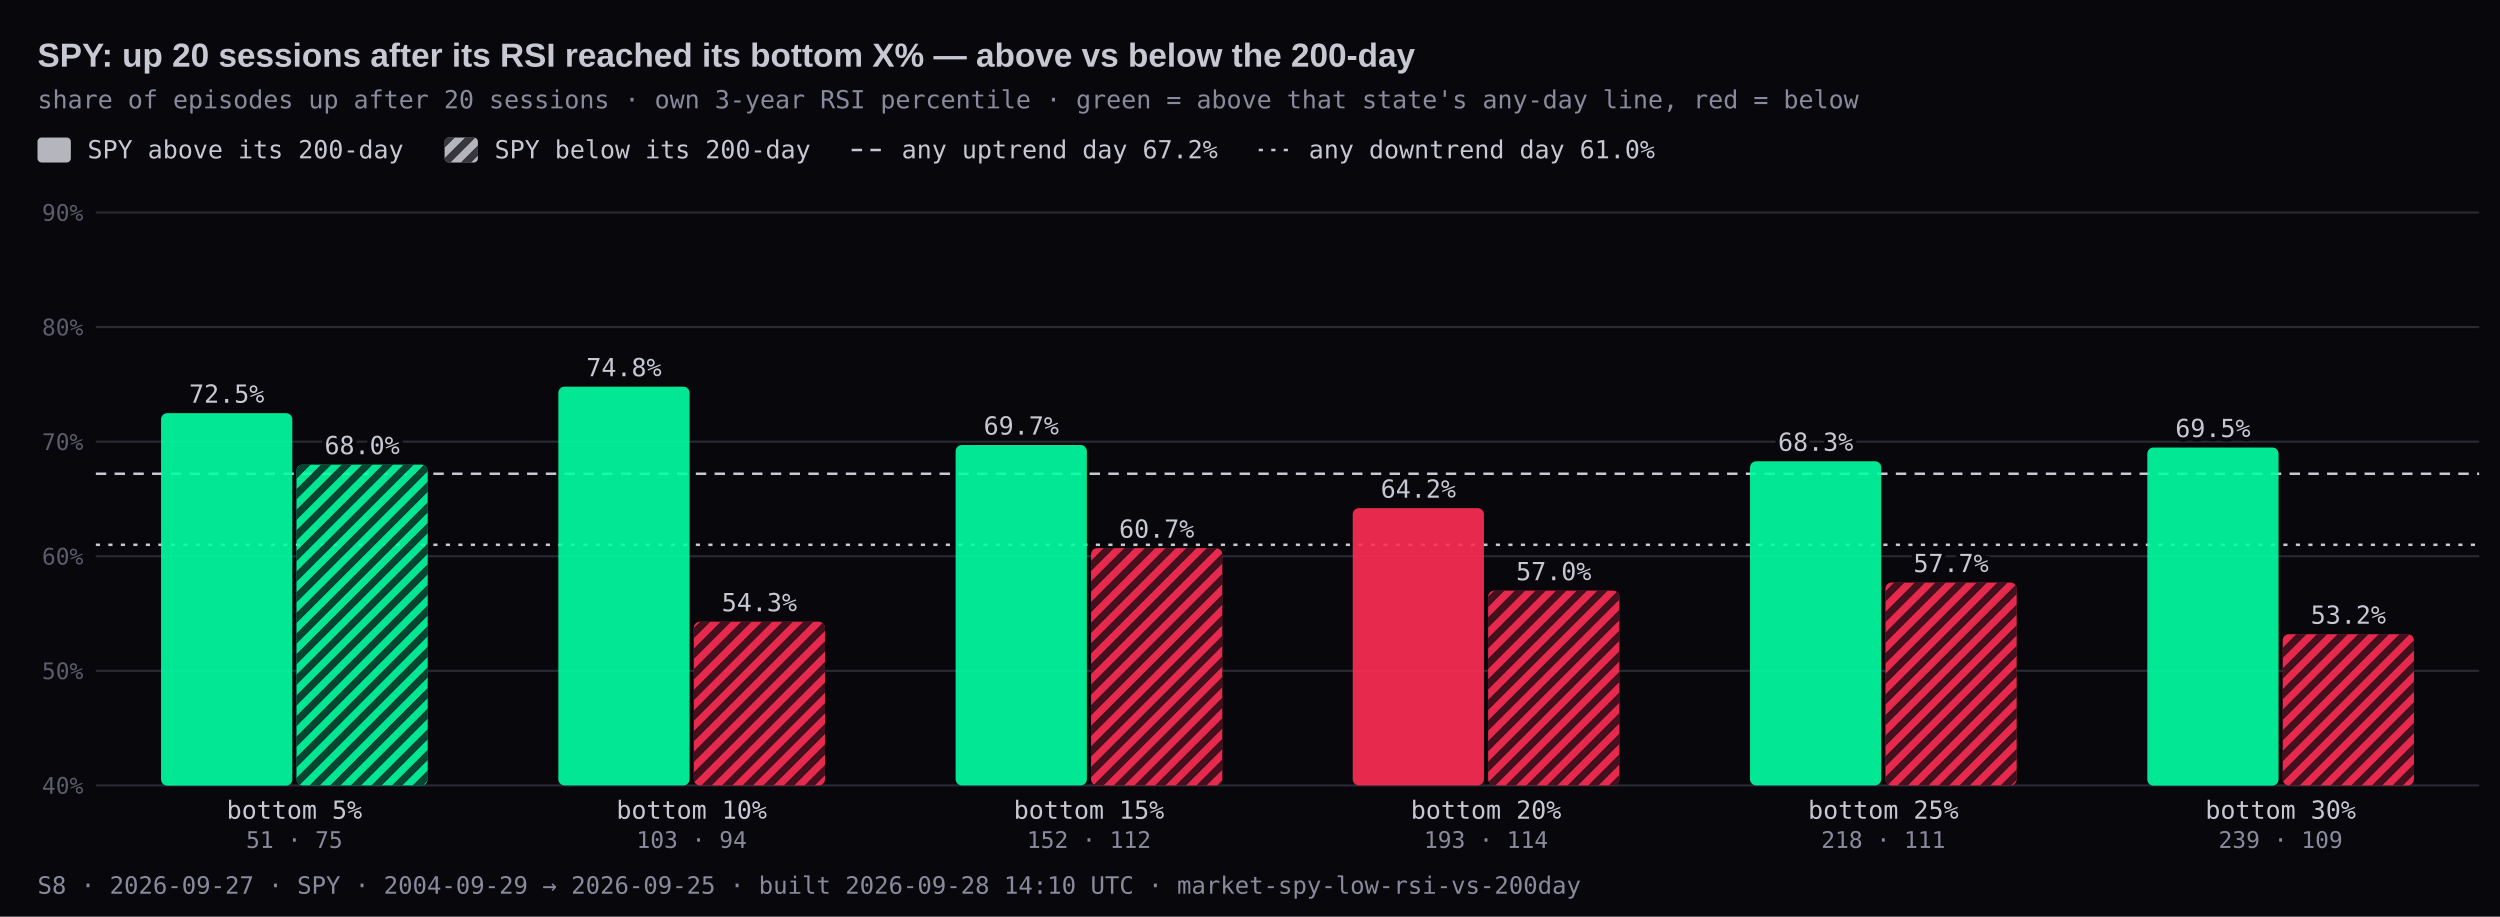
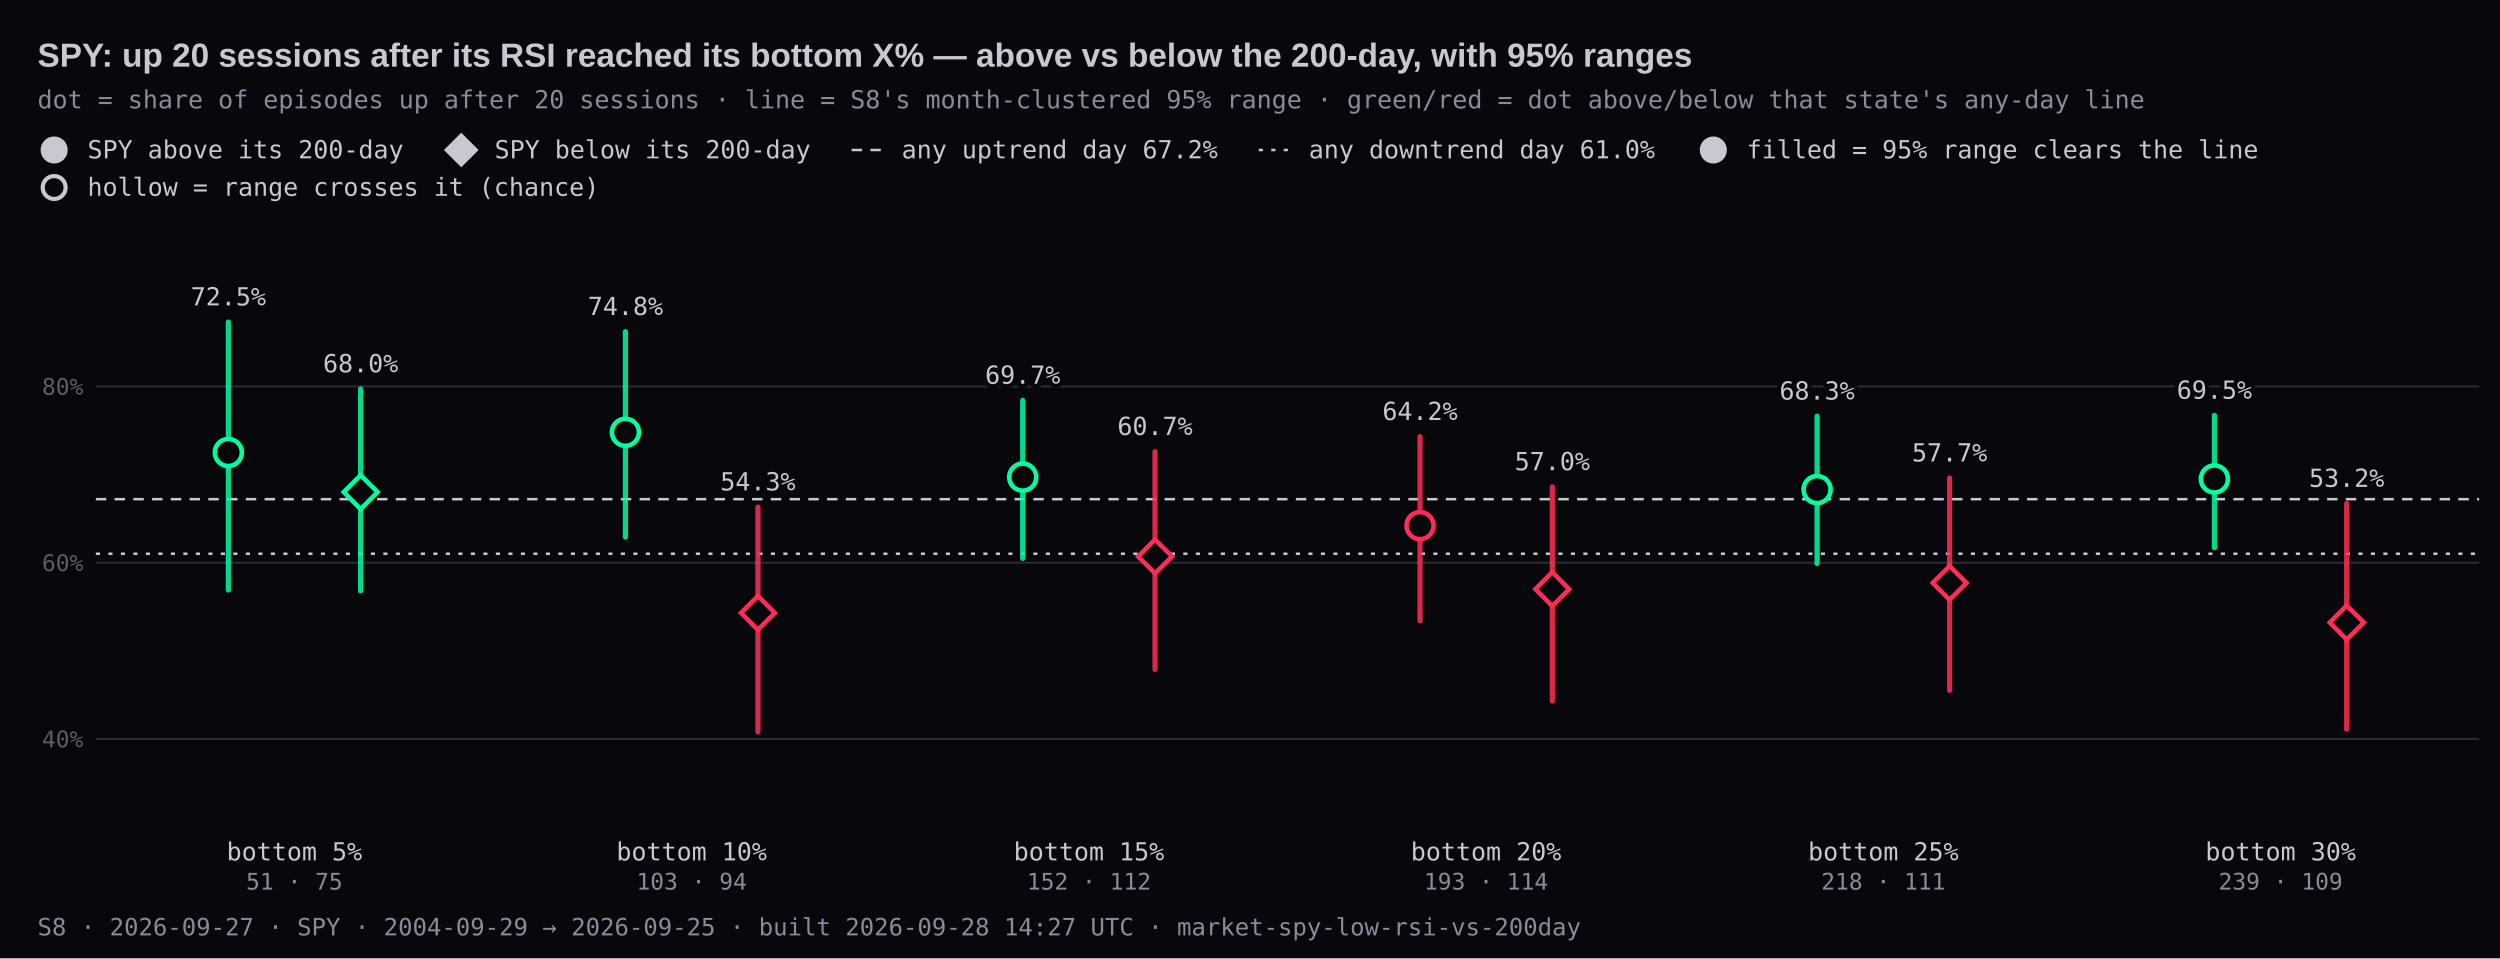
- <svg xmlns="http://www.w3.org/2000/svg" viewBox="0 0 1200 440" width="1200" height="440" role="img" aria-label="SPY: up 20 sessions after its RSI reached its bottom X% — above vs below the 200-day" data-chart="market-spy-low-rsi-vs-200day-1200" font-family="-apple-system,'Helvetica Neue',Arial,sans-serif">
+ <svg xmlns="http://www.w3.org/2000/svg" viewBox="0 0 1200 460" width="1200" height="460" role="img" aria-label="SPY: up 20 sessions after its RSI reached its bottom X% — above vs below the 200-day, with 95% ranges" data-chart="market-spy-low-rsi-vs-200day-1200" font-family="-apple-system,'Helvetica Neue',Arial,sans-serif">
  <defs>
    <pattern id="market-spy-low-rsi-vs-200day-1200-stripe" width="7" height="7" patternUnits="userSpaceOnUse" patternTransform="rotate(45)">
      <rect width="7" height="7" fill="rgba(7,7,12,0)" />
      <rect width="3.5" height="7" fill="rgba(7,7,12,.72)" />
    </pattern>
  </defs>
-   <rect width="1200" height="440" fill="#07070C" />
-   <text x="18" y="32" font-size="16" font-weight="700" fill="#C8C8D2">SPY: up 20 sessions after its RSI reached its bottom X% — above vs below the 200-day</text>
-   <text x="18" y="52" font-size="12" fill="#8A8A9E" font-family="ui-monospace,'SF Mono',Menlo,Consolas,monospace">share of episodes up after 20 sessions · own 3-year RSI percentile · green = above that state's any-day line, red = below</text>
+   <rect width="1200" height="460" fill="#07070C" />
+   <text x="18" y="32" font-size="16" font-weight="700" fill="#C8C8D2">SPY: up 20 sessions after its RSI reached its bottom X% — above vs below the 200-day, with 95% ranges</text>
+   <text x="18" y="52" font-size="12" fill="#8A8A9E" font-family="ui-monospace,'SF Mono',Menlo,Consolas,monospace">dot = share of episodes up after 20 sessions · line = S8's month-clustered 95% range · green/red = dot above/below that state's any-day line</text>
  <g transform="translate(18.0,66)">
-     <rect x="0" y="0" width="16" height="12" rx="2" fill="#C8C8D2" fill-opacity=".9" />
+     <circle cx="8.0" cy="6.0" r="5.5" fill="#C8C8D2" stroke="#C8C8D2" stroke-width="2" />
    <text x="24" y="10" font-size="12" fill="#C8C8D2" font-family="ui-monospace,'SF Mono',Menlo,Consolas,monospace">SPY above its 200-day</text>
  </g>
  <g transform="translate(213.4,66)">
-     <rect x="0" y="0" width="16" height="12" rx="2" fill="#C8C8D2" fill-opacity=".9" />
-     <rect x="0" y="0" width="16" height="12" rx="2" fill="url(#market-spy-low-rsi-vs-200day-1200-stripe)" />
+     <path d="M8.0 -0.9L14.9 6.0L8.0 12.9L1.1 6.0Z" fill="#C8C8D2" stroke="#C8C8D2" stroke-width="2" />
    <text x="24" y="10" font-size="12" fill="#C8C8D2" font-family="ui-monospace,'SF Mono',Menlo,Consolas,monospace">SPY below its 200-day</text>
  </g>
  <g transform="translate(408.8,66)">
    <line x1="0" x2="18" y1="6" y2="6" stroke="#C8C8D2" stroke-width="1.2" stroke-dasharray="5 4" />
    <text x="24" y="10" font-size="12" fill="#C8C8D2" font-family="ui-monospace,'SF Mono',Menlo,Consolas,monospace">any uptrend day 67.2%</text>
  </g>
  <g transform="translate(604.2,66)">
    <line x1="0" x2="18" y1="6" y2="6" stroke="#C8C8D2" stroke-width="1.2" stroke-dasharray="2 4" />
    <text x="24" y="10" font-size="12" fill="#C8C8D2" font-family="ui-monospace,'SF Mono',Menlo,Consolas,monospace">any downtrend day 61.0%</text>
  </g>
-   <g transform="translate(0,90)" font-family="ui-monospace,'SF Mono',Menlo,Consolas,monospace">
-     <line x1="46" x2="1190" y1="287.0" y2="287.0" stroke="#2A2A36" stroke-width="1" />
-     <text x="40" y="291.0" text-anchor="end" font-size="11" fill="#5C5C6C">40%</text>
-     <line x1="46" x2="1190" y1="232.0" y2="232.0" stroke="#2A2A36" stroke-width="1" />
-     <text x="40" y="236.0" text-anchor="end" font-size="11" fill="#5C5C6C">50%</text>
-     <line x1="46" x2="1190" y1="177.0" y2="177.0" stroke="#2A2A36" stroke-width="1" />
-     <text x="40" y="181.0" text-anchor="end" font-size="11" fill="#5C5C6C">60%</text>
-     <line x1="46" x2="1190" y1="122.0" y2="122.0" stroke="#2A2A36" stroke-width="1" />
-     <text x="40" y="126.0" text-anchor="end" font-size="11" fill="#5C5C6C">70%</text>
-     <line x1="46" x2="1190" y1="67.0" y2="67.0" stroke="#2A2A36" stroke-width="1" />
-     <text x="40" y="71.0" text-anchor="end" font-size="11" fill="#5C5C6C">80%</text>
-     <line x1="46" x2="1190" y1="12.0" y2="12.0" stroke="#2A2A36" stroke-width="1" />
-     <text x="40" y="16.0" text-anchor="end" font-size="11" fill="#5C5C6C">90%</text>
-     <line x1="46" x2="1190" y1="137.4" y2="137.4" stroke="#C8C8D2" stroke-width="1.2" stroke-dasharray="5 4" />
-     <line x1="46" x2="1190" y1="171.5" y2="171.5" stroke="#C8C8D2" stroke-width="1.2" stroke-dasharray="2 4" />
-     <g class="mark" data-tip="bottom 5% · SPY above its 200-day: 72.5% of 51 (any day 67.2%)">
-       <rect x="77.3" y="108.3" width="63.0" height="178.8" rx="3" ry="3" fill="#00FFA3" fill-opacity="0.9" />
-       <text x="108.8" y="103.3" text-anchor="middle" font-size="12" fill="#C8C8D2" paint-order="stroke" stroke="#07070C" stroke-width="4" stroke-linejoin="round">72.5%</text>
+   <g transform="translate(814.4,66)">
+     <circle cx="8.0" cy="6.0" r="5.5" fill="#C8C8D2" stroke="#C8C8D2" stroke-width="2" />
+     <text x="24" y="10" font-size="12" fill="#C8C8D2" font-family="ui-monospace,'SF Mono',Menlo,Consolas,monospace">filled = 95% range clears the line</text>
+   </g>
+   <g transform="translate(18.0,84)">
+     <circle cx="8.0" cy="6.0" r="5.5" fill="#07070C" stroke="#C8C8D2" stroke-width="2" />
+     <text x="24" y="10" font-size="12" fill="#C8C8D2" font-family="ui-monospace,'SF Mono',Menlo,Consolas,monospace">hollow = range crosses it (chance)</text>
+   </g>
+   <g transform="translate(0,108)" font-family="ui-monospace,'SF Mono',Menlo,Consolas,monospace">
+     <line x1="46" x2="1190" y1="246.7" y2="246.7" stroke="#2A2A36" stroke-width="1" />
+     <text x="40" y="250.7" text-anchor="end" font-size="11" fill="#5C5C6C">40%</text>
+     <line x1="46" x2="1190" y1="162.1" y2="162.1" stroke="#2A2A36" stroke-width="1" />
+     <text x="40" y="166.1" text-anchor="end" font-size="11" fill="#5C5C6C">60%</text>
+     <line x1="46" x2="1190" y1="77.5" y2="77.5" stroke="#2A2A36" stroke-width="1" />
+     <text x="40" y="81.5" text-anchor="end" font-size="11" fill="#5C5C6C">80%</text>
+     <line x1="46" x2="1190" y1="131.6" y2="131.6" stroke="#C8C8D2" stroke-width="1.2" stroke-dasharray="5 4" />
+     <line x1="46" x2="1190" y1="157.8" y2="157.8" stroke="#C8C8D2" stroke-width="1.2" stroke-dasharray="2 4" />
+     <g class="mark" data-col="#00FFA3" data-verdict="crosses" data-tip="bottom 5% · above 200-day: 72.5% of 51 · 95% range 56.9–87.3% · any uptrend day 67.2%">
+       <line x1="109.6" x2="109.6" y1="175.2" y2="46.6" stroke="#00FFA3" stroke-width="2.5" stroke-linecap="round" stroke-opacity=".85" />
+       <circle cx="109.6" cy="109.2" r="6.5" fill="#07070C" stroke="#00FFA3" stroke-width="2.2" />
+       <text x="109.6" y="38.6" text-anchor="middle" font-size="12" fill="#C8C8D2" paint-order="stroke" stroke="#07070C" stroke-width="4" stroke-linejoin="round">72.5%</text>
    </g>
-     <g class="mark" data-tip="bottom 5% · SPY below its 200-day: 68.0% of 75 (any day 61.0%)">
-       <rect x="142.3" y="133.0" width="63.0" height="154.0" rx="3" ry="3" fill="#00FFA3" fill-opacity="0.9" />
-       <rect x="142.3" y="133.0" width="63.0" height="154.0" rx="3" ry="3" fill="url(#market-spy-low-rsi-vs-200day-1200-stripe)" />
-       <text x="173.8" y="128.0" text-anchor="middle" font-size="12" fill="#C8C8D2" paint-order="stroke" stroke="#07070C" stroke-width="4" stroke-linejoin="round">68.0%</text>
+     <g class="mark" data-col="#00FFA3" data-verdict="crosses" data-tip="bottom 5% · below 200-day: 68.0% of 75 · 95% range 56.8–79.7% · any downtrend day 61.0%">
+       <line x1="173.1" x2="173.1" y1="175.6" y2="78.7" stroke="#00FFA3" stroke-width="2.5" stroke-linecap="round" stroke-opacity=".85" />
+       <path d="M173.1 120.1L181.2 128.2L173.1 136.4L165.0 128.2Z" fill="#07070C" stroke="#00FFA3" stroke-width="2.2" />
+       <text x="173.1" y="70.7" text-anchor="middle" font-size="12" fill="#C8C8D2" paint-order="stroke" stroke="#07070C" stroke-width="4" stroke-linejoin="round">68.0%</text>
    </g>
-     <text x="141.3" y="303" text-anchor="middle" font-size="12" fill="#C8C8D2">bottom 5%</text>
-     <text x="141.3" y="317" text-anchor="middle" font-size="11" fill="#8A8A9E">51 · 75</text>
-     <g class="mark" data-tip="bottom 10% · SPY above its 200-day: 74.8% of 103 (any day 67.2%)">
-       <rect x="268.0" y="95.6" width="63.0" height="191.4" rx="3" ry="3" fill="#00FFA3" fill-opacity="0.9" />
-       <text x="299.5" y="90.6" text-anchor="middle" font-size="12" fill="#C8C8D2" paint-order="stroke" stroke="#07070C" stroke-width="4" stroke-linejoin="round">74.8%</text>
+     <text x="141.3" y="305" text-anchor="middle" font-size="12" fill="#C8C8D2">bottom 5%</text>
+     <text x="141.3" y="319" text-anchor="middle" font-size="11" fill="#8A8A9E">51 · 75</text>
+     <g class="mark" data-col="#00FFA3" data-verdict="crosses" data-tip="bottom 10% · above 200-day: 74.8% of 103 · 95% range 62.9–86.2% · any uptrend day 67.2%">
+       <line x1="300.2" x2="300.2" y1="149.8" y2="51.2" stroke="#00FFA3" stroke-width="2.5" stroke-linecap="round" stroke-opacity=".85" />
+       <circle cx="300.2" cy="99.5" r="6.5" fill="#07070C" stroke="#00FFA3" stroke-width="2.2" />
+       <text x="300.2" y="43.2" text-anchor="middle" font-size="12" fill="#C8C8D2" paint-order="stroke" stroke="#07070C" stroke-width="4" stroke-linejoin="round">74.8%</text>
    </g>
-     <g class="mark" data-tip="bottom 10% · SPY below its 200-day: 54.3% of 94 (any day 61.0%)">
-       <rect x="333.0" y="208.4" width="63.0" height="78.6" rx="3" ry="3" fill="#FF2D55" fill-opacity="0.9" />
-       <rect x="333.0" y="208.4" width="63.0" height="78.6" rx="3" ry="3" fill="url(#market-spy-low-rsi-vs-200day-1200-stripe)" />
-       <text x="364.5" y="203.4" text-anchor="middle" font-size="12" fill="#C8C8D2" paint-order="stroke" stroke="#07070C" stroke-width="4" stroke-linejoin="round">54.3%</text>
+     <g class="mark" data-col="#FF2D55" data-verdict="crosses" data-tip="bottom 10% · below 200-day: 54.3% of 94 · 95% range 40.8–66.3% · any downtrend day 61.0%">
+       <line x1="363.8" x2="363.8" y1="243.3" y2="135.4" stroke="#FF2D55" stroke-width="2.5" stroke-linecap="round" stroke-opacity=".85" />
+       <path d="M363.8 178.1L371.9 186.2L363.8 194.3L355.7 186.2Z" fill="#07070C" stroke="#FF2D55" stroke-width="2.2" />
+       <text x="363.8" y="127.4" text-anchor="middle" font-size="12" fill="#C8C8D2" paint-order="stroke" stroke="#07070C" stroke-width="4" stroke-linejoin="round">54.3%</text>
    </g>
-     <text x="332.0" y="303" text-anchor="middle" font-size="12" fill="#C8C8D2">bottom 10%</text>
-     <text x="332.0" y="317" text-anchor="middle" font-size="11" fill="#8A8A9E">103 · 94</text>
-     <g class="mark" data-tip="bottom 15% · SPY above its 200-day: 69.7% of 152 (any day 67.2%)">
-       <rect x="458.7" y="123.6" width="63.0" height="163.4" rx="3" ry="3" fill="#00FFA3" fill-opacity="0.9" />
-       <text x="490.2" y="118.6" text-anchor="middle" font-size="12" fill="#C8C8D2" paint-order="stroke" stroke="#07070C" stroke-width="4" stroke-linejoin="round">69.7%</text>
+     <text x="332.0" y="305" text-anchor="middle" font-size="12" fill="#C8C8D2">bottom 10%</text>
+     <text x="332.0" y="319" text-anchor="middle" font-size="11" fill="#8A8A9E">103 · 94</text>
+     <g class="mark" data-col="#00FFA3" data-verdict="crosses" data-tip="bottom 15% · above 200-day: 69.7% of 152 · 95% range 60.5–78.4% · any uptrend day 67.2%">
+       <line x1="490.9" x2="490.9" y1="160.0" y2="84.2" stroke="#00FFA3" stroke-width="2.5" stroke-linecap="round" stroke-opacity=".85" />
+       <circle cx="490.9" cy="121.0" r="6.5" fill="#07070C" stroke="#00FFA3" stroke-width="2.2" />
+       <text x="490.9" y="76.2" text-anchor="middle" font-size="12" fill="#C8C8D2" paint-order="stroke" stroke="#07070C" stroke-width="4" stroke-linejoin="round">69.7%</text>
    </g>
-     <g class="mark" data-tip="bottom 15% · SPY below its 200-day: 60.7% of 112 (any day 61.0%)">
-       <rect x="523.7" y="173.1" width="63.0" height="113.9" rx="3" ry="3" fill="#FF2D55" fill-opacity="0.9" />
-       <rect x="523.7" y="173.1" width="63.0" height="113.9" rx="3" ry="3" fill="url(#market-spy-low-rsi-vs-200day-1200-stripe)" />
-       <text x="555.2" y="168.1" text-anchor="middle" font-size="12" fill="#C8C8D2" paint-order="stroke" stroke="#07070C" stroke-width="4" stroke-linejoin="round">60.7%</text>
+     <g class="mark" data-col="#FF2D55" data-verdict="crosses" data-tip="bottom 15% · below 200-day: 60.7% of 112 · 95% range 47.9–72.6% · any downtrend day 61.0%">
+       <line x1="554.4" x2="554.4" y1="213.3" y2="108.8" stroke="#FF2D55" stroke-width="2.5" stroke-linecap="round" stroke-opacity=".85" />
+       <path d="M554.4 151.0L562.6 159.1L554.4 167.2L546.3 159.1Z" fill="#07070C" stroke="#FF2D55" stroke-width="2.2" />
+       <text x="554.4" y="100.8" text-anchor="middle" font-size="12" fill="#C8C8D2" paint-order="stroke" stroke="#07070C" stroke-width="4" stroke-linejoin="round">60.7%</text>
    </g>
-     <text x="522.7" y="303" text-anchor="middle" font-size="12" fill="#C8C8D2">bottom 15%</text>
-     <text x="522.7" y="317" text-anchor="middle" font-size="11" fill="#8A8A9E">152 · 112</text>
-     <g class="mark" data-tip="bottom 20% · SPY above its 200-day: 64.2% of 193 (any day 67.2%)">
-       <rect x="649.3" y="153.9" width="63.0" height="133.1" rx="3" ry="3" fill="#FF2D55" fill-opacity="0.9" />
-       <text x="680.8" y="148.9" text-anchor="middle" font-size="12" fill="#C8C8D2" paint-order="stroke" stroke="#07070C" stroke-width="4" stroke-linejoin="round">64.2%</text>
+     <text x="522.7" y="305" text-anchor="middle" font-size="12" fill="#C8C8D2">bottom 15%</text>
+     <text x="522.7" y="319" text-anchor="middle" font-size="11" fill="#8A8A9E">152 · 112</text>
+     <g class="mark" data-col="#FF2D55" data-verdict="crosses" data-tip="bottom 20% · above 200-day: 64.2% of 193 · 95% range 53.4–74.3% · any uptrend day 67.2%">
+       <line x1="681.6" x2="681.6" y1="190.0" y2="101.6" stroke="#FF2D55" stroke-width="2.5" stroke-linecap="round" stroke-opacity=".85" />
+       <circle cx="681.6" cy="144.3" r="6.5" fill="#07070C" stroke="#FF2D55" stroke-width="2.2" />
+       <text x="681.6" y="93.6" text-anchor="middle" font-size="12" fill="#C8C8D2" paint-order="stroke" stroke="#07070C" stroke-width="4" stroke-linejoin="round">64.2%</text>
    </g>
-     <g class="mark" data-tip="bottom 20% · SPY below its 200-day: 57.0% of 114 (any day 61.0%)">
-       <rect x="714.3" y="193.5" width="63.0" height="93.5" rx="3" ry="3" fill="#FF2D55" fill-opacity="0.9" />
-       <rect x="714.3" y="193.5" width="63.0" height="93.5" rx="3" ry="3" fill="url(#market-spy-low-rsi-vs-200day-1200-stripe)" />
-       <text x="745.8" y="188.5" text-anchor="middle" font-size="12" fill="#C8C8D2" paint-order="stroke" stroke="#07070C" stroke-width="4" stroke-linejoin="round">57.0%</text>
+     <g class="mark" data-col="#FF2D55" data-verdict="crosses" data-tip="bottom 20% · below 200-day: 57.0% of 114 · 95% range 44.3–68.6% · any downtrend day 61.0%">
+       <line x1="745.1" x2="745.1" y1="228.5" y2="125.7" stroke="#FF2D55" stroke-width="2.5" stroke-linecap="round" stroke-opacity=".85" />
+       <path d="M745.1 166.6L753.2 174.8L745.1 182.9L737.0 174.8Z" fill="#07070C" stroke="#FF2D55" stroke-width="2.2" />
+       <text x="745.1" y="117.7" text-anchor="middle" font-size="12" fill="#C8C8D2" paint-order="stroke" stroke="#07070C" stroke-width="4" stroke-linejoin="round">57.0%</text>
    </g>
-     <text x="713.3" y="303" text-anchor="middle" font-size="12" fill="#C8C8D2">bottom 20%</text>
-     <text x="713.3" y="317" text-anchor="middle" font-size="11" fill="#8A8A9E">193 · 114</text>
-     <g class="mark" data-tip="bottom 25% · SPY above its 200-day: 68.3% of 218 (any day 67.2%)">
-       <rect x="840.0" y="131.4" width="63.0" height="155.6" rx="3" ry="3" fill="#00FFA3" fill-opacity="0.9" />
-       <text x="871.5" y="126.4" text-anchor="middle" font-size="12" fill="#C8C8D2" paint-order="stroke" stroke="#07070C" stroke-width="4" stroke-linejoin="round">68.3%</text>
+     <text x="713.3" y="305" text-anchor="middle" font-size="12" fill="#C8C8D2">bottom 20%</text>
+     <text x="713.3" y="319" text-anchor="middle" font-size="11" fill="#8A8A9E">193 · 114</text>
+     <g class="mark" data-col="#00FFA3" data-verdict="crosses" data-tip="bottom 25% · above 200-day: 68.3% of 218 · 95% range 59.9–76.6% · any uptrend day 67.2%">
+       <line x1="872.2" x2="872.2" y1="162.5" y2="91.8" stroke="#00FFA3" stroke-width="2.5" stroke-linecap="round" stroke-opacity=".85" />
+       <circle cx="872.2" cy="127.0" r="6.5" fill="#07070C" stroke="#00FFA3" stroke-width="2.2" />
+       <text x="872.2" y="83.8" text-anchor="middle" font-size="12" fill="#C8C8D2" paint-order="stroke" stroke="#07070C" stroke-width="4" stroke-linejoin="round">68.3%</text>
    </g>
-     <g class="mark" data-tip="bottom 25% · SPY below its 200-day: 57.7% of 111 (any day 61.0%)">
-       <rect x="905.0" y="189.6" width="63.0" height="97.4" rx="3" ry="3" fill="#FF2D55" fill-opacity="0.9" />
-       <rect x="905.0" y="189.6" width="63.0" height="97.4" rx="3" ry="3" fill="url(#market-spy-low-rsi-vs-200day-1200-stripe)" />
-       <text x="936.5" y="184.6" text-anchor="middle" font-size="12" fill="#C8C8D2" paint-order="stroke" stroke="#07070C" stroke-width="4" stroke-linejoin="round">57.7%</text>
+     <g class="mark" data-col="#FF2D55" data-verdict="crosses" data-tip="bottom 25% · below 200-day: 57.7% of 111 · 95% range 45.5–69.6% · any downtrend day 61.0%">
+       <line x1="935.8" x2="935.8" y1="223.4" y2="121.5" stroke="#FF2D55" stroke-width="2.5" stroke-linecap="round" stroke-opacity=".85" />
+       <path d="M935.8 163.7L943.9 171.8L935.8 179.9L927.7 171.8Z" fill="#07070C" stroke="#FF2D55" stroke-width="2.2" />
+       <text x="935.8" y="113.5" text-anchor="middle" font-size="12" fill="#C8C8D2" paint-order="stroke" stroke="#07070C" stroke-width="4" stroke-linejoin="round">57.7%</text>
    </g>
-     <text x="904.0" y="303" text-anchor="middle" font-size="12" fill="#C8C8D2">bottom 25%</text>
-     <text x="904.0" y="317" text-anchor="middle" font-size="11" fill="#8A8A9E">218 · 111</text>
-     <g class="mark" data-tip="bottom 30% · SPY above its 200-day: 69.5% of 239 (any day 67.2%)">
-       <rect x="1030.7" y="124.8" width="63.0" height="162.3" rx="3" ry="3" fill="#00FFA3" fill-opacity="0.9" />
-       <text x="1062.2" y="119.8" text-anchor="middle" font-size="12" fill="#C8C8D2" paint-order="stroke" stroke="#07070C" stroke-width="4" stroke-linejoin="round">69.5%</text>
+     <text x="904.0" y="305" text-anchor="middle" font-size="12" fill="#C8C8D2">bottom 25%</text>
+     <text x="904.0" y="319" text-anchor="middle" font-size="11" fill="#8A8A9E">218 · 111</text>
+     <g class="mark" data-col="#00FFA3" data-verdict="crosses" data-tip="bottom 30% · above 200-day: 69.5% of 239 · 95% range 61.7–76.7% · any uptrend day 67.2%">
+       <line x1="1062.9" x2="1062.9" y1="154.9" y2="91.4" stroke="#00FFA3" stroke-width="2.5" stroke-linecap="round" stroke-opacity=".85" />
+       <circle cx="1062.9" cy="121.9" r="6.5" fill="#07070C" stroke="#00FFA3" stroke-width="2.2" />
+       <text x="1062.9" y="83.4" text-anchor="middle" font-size="12" fill="#C8C8D2" paint-order="stroke" stroke="#07070C" stroke-width="4" stroke-linejoin="round">69.5%</text>
    </g>
-     <g class="mark" data-tip="bottom 30% · SPY below its 200-day: 53.2% of 109 (any day 61.0%)">
-       <rect x="1095.7" y="214.4" width="63.0" height="72.6" rx="3" ry="3" fill="#FF2D55" fill-opacity="0.9" />
-       <rect x="1095.7" y="214.4" width="63.0" height="72.6" rx="3" ry="3" fill="url(#market-spy-low-rsi-vs-200day-1200-stripe)" />
-       <text x="1127.2" y="209.4" text-anchor="middle" font-size="12" fill="#C8C8D2" paint-order="stroke" stroke="#07070C" stroke-width="4" stroke-linejoin="round">53.2%</text>
+     <g class="mark" data-col="#FF2D55" data-verdict="crosses" data-tip="bottom 30% · below 200-day: 53.2% of 109 · 95% range 41.1–66.7% · any downtrend day 61.0%">
+       <line x1="1126.4" x2="1126.4" y1="242.0" y2="133.7" stroke="#FF2D55" stroke-width="2.5" stroke-linecap="round" stroke-opacity=".85" />
+       <path d="M1126.4 182.7L1134.6 190.8L1126.4 199.0L1118.3 190.8Z" fill="#07070C" stroke="#FF2D55" stroke-width="2.2" />
+       <text x="1126.4" y="125.7" text-anchor="middle" font-size="12" fill="#C8C8D2" paint-order="stroke" stroke="#07070C" stroke-width="4" stroke-linejoin="round">53.2%</text>
    </g>
-     <text x="1094.7" y="303" text-anchor="middle" font-size="12" fill="#C8C8D2">bottom 30%</text>
-     <text x="1094.7" y="317" text-anchor="middle" font-size="11" fill="#8A8A9E">239 · 109</text>
+     <text x="1094.7" y="305" text-anchor="middle" font-size="12" fill="#C8C8D2">bottom 30%</text>
+     <text x="1094.7" y="319" text-anchor="middle" font-size="11" fill="#8A8A9E">239 · 109</text>
  </g>
-   <text x="18" y="429" font-size="11.5" fill="#8A8A9E" font-family="ui-monospace,'SF Mono',Menlo,Consolas,monospace">S8 · 2026-09-27 · SPY · 2004-09-29 → 2026-09-25 · built 2026-09-28 14:10 UTC · market-spy-low-rsi-vs-200day</text>
+   <text x="18" y="449" font-size="11.5" fill="#8A8A9E" font-family="ui-monospace,'SF Mono',Menlo,Consolas,monospace">S8 · 2026-09-27 · SPY · 2004-09-29 → 2026-09-25 · built 2026-09-28 14:27 UTC · market-spy-low-rsi-vs-200day</text>
</svg>
